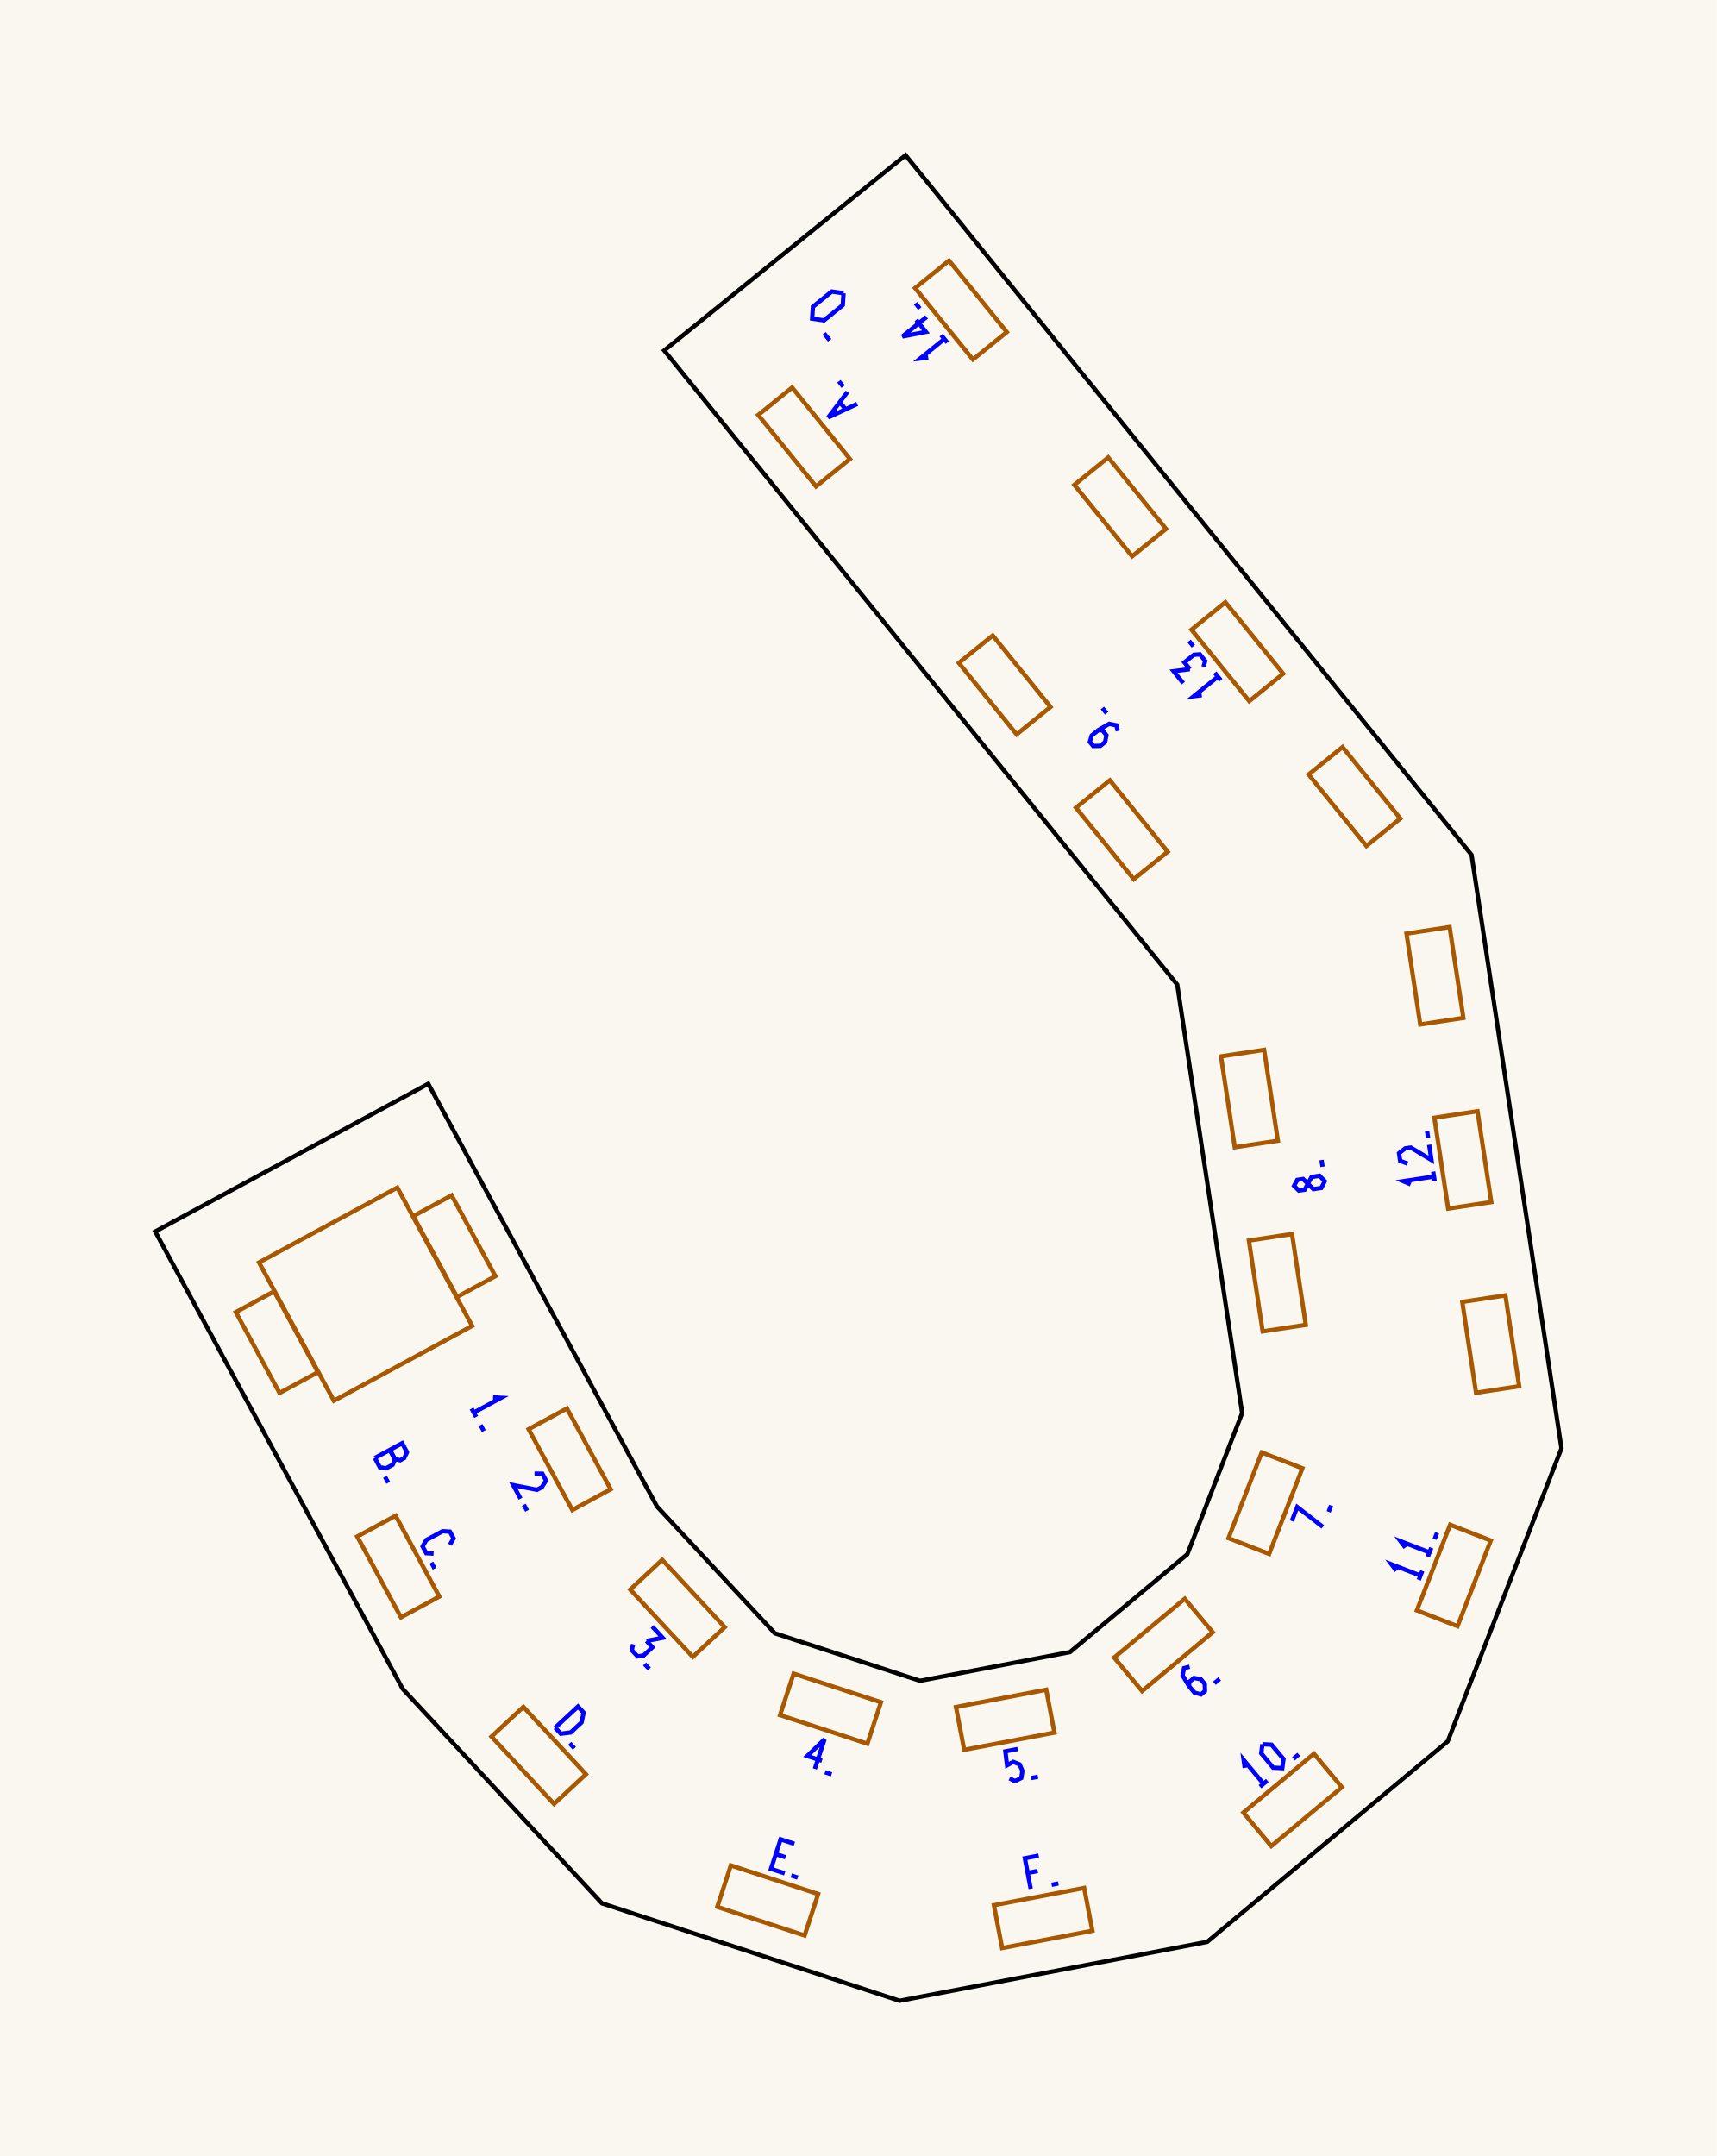
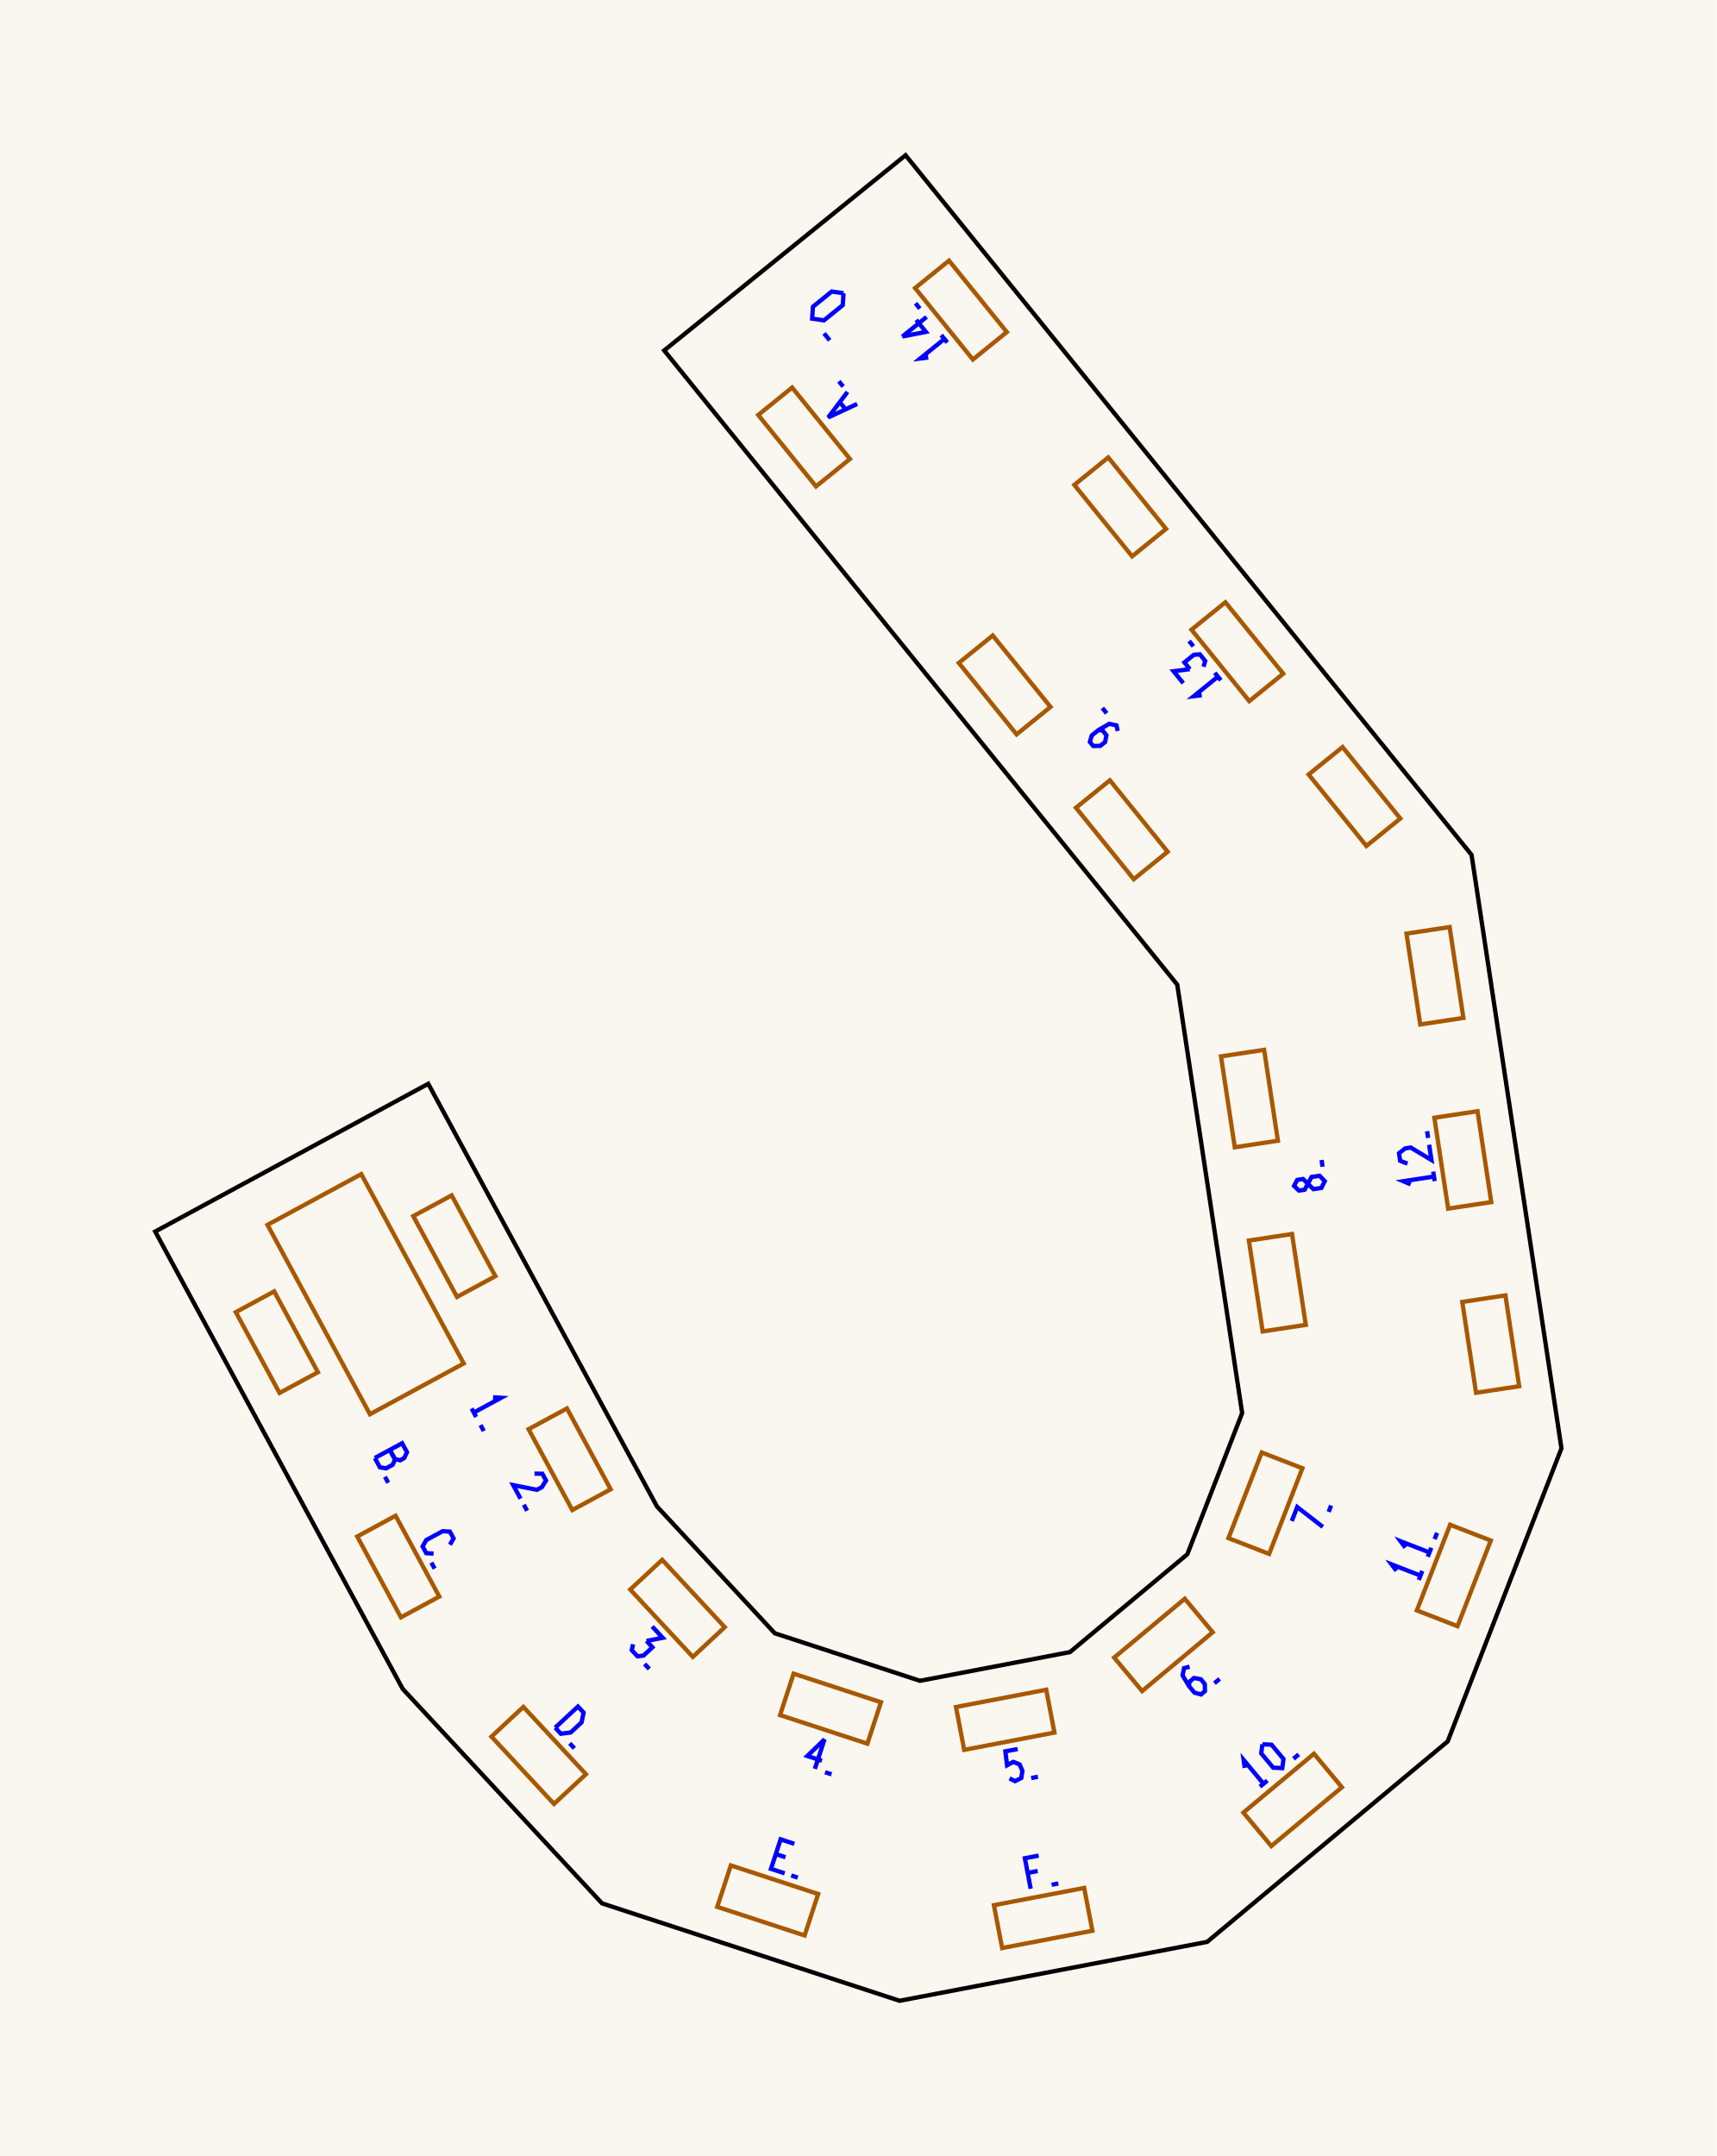
<svg xmlns="http://www.w3.org/2000/svg" width="110.60mm" height="138.90mm" viewBox="0 0 110.60 138.90">
  <rect x="0.0" y="0.0" width="110.6" height="138.9" fill="#faf7f0" />
  <g id="numbers" fill="none" stroke="#0000ff" stroke-width="0.278">
    <path d="M 31.766,90.021 L 32.283,90.052 L 30.524,91.004" />
    <path d="M 30.382,90.742 L 30.677,91.287" />
    <path d="M 30.959,91.808 L 31.169,92.195" />
    <path d="M 34.437,94.937 L 34.942,94.946 L 35.178,95.382 L 34.909,95.810 L 34.592,95.981 L 33.065,95.680 L 33.537,96.552" />
    <path d="M 33.748,96.942 L 33.957,97.329" />
    <path d="M 42.017,104.786 L 42.692,105.513 L 41.653,105.717" />
    <path d="M 41.653,105.717 L 42.033,106.126 L 41.461,106.657 L 41.075,106.711 L 40.703,106.311 L 40.786,105.930" />
    <path d="M 41.529,107.200 L 41.829,107.522" />
    <path d="M 52.497,113.960 L 53.119,112.059 L 52.012,113.128 L 52.955,113.436" />
    <path d="M 53.154,114.175 L 53.573,114.312" />
    <path d="M 65.564,112.680 L 64.772,112.832 L 64.881,113.727 L 65.281,113.508 L 65.691,113.674 L 65.871,114.087 L 65.796,114.550 L 65.392,114.749 L 65.042,114.572" />
    <path d="M 66.437,114.549 L 66.869,114.466" />
    <path d="M 76.644,107.378 L 76.284,107.469 L 76.190,107.938 L 76.607,108.632 L 76.953,109.047 L 77.374,109.164 L 77.631,108.950 L 77.620,108.491 L 77.364,108.184 L 76.927,108.105 L 76.622,108.359 L 76.607,108.632" />
    <path d="M 78.239,108.443 L 78.577,108.162" />
    <path d="M 83.226,97.993 L 83.576,97.091 L 85.225,98.370" />
    <path d="M 85.601,97.401 L 85.760,96.991" />
    <path d="M 84.262,76.263 L 84.057,76.645 L 83.681,76.702 L 83.372,76.398 L 83.577,76.015 L 83.953,75.959 L 84.262,76.263 L 84.618,76.610 L 85.132,76.532 L 85.350,76.098 L 85.013,75.748 L 84.499,75.826 L 84.262,76.263" />
    <path d="M 85.209,75.169 L 85.143,74.734" />
    <path d="M 72.015,47.094 L 71.928,46.733 L 71.461,46.633 L 70.761,47.040 L 70.341,47.379 L 70.217,47.798 L 70.428,48.059 L 70.887,48.054 L 71.198,47.802 L 71.283,47.367 L 71.034,47.058 L 70.761,47.040" />
    <path d="M 71.298,45.954 L 71.021,45.612" />
    <path d="M 55.225,26.022 L 53.359,26.894 L 54.601,25.251" />
    <path d="M 54.479,26.371 L 54.104,25.908" />
    <path d="M 54.322,24.906 L 54.046,24.563" />
    <path d="M 24.149,93.931 L 25.908,92.980 L 26.221,93.558 L 26.040,93.938 L 25.776,94.080 L 25.429,93.986 L 25.116,93.408" />
    <path d="M 25.116,93.408 L 25.453,94.030 L 25.295,94.369 L 24.873,94.597 L 24.474,94.531 L 24.149,93.931" />
    <path d="M 24.803,95.140 L 25.012,95.527" />
    <path d="M 28.988,99.520 L 29.222,99.111 L 28.986,98.675 L 28.516,98.648 L 27.461,99.219 L 27.227,99.627 L 27.463,100.063 L 27.933,100.091" />
    <path d="M 27.792,100.672 L 28.002,101.059" />
    <path d="M 35.770,111.305 L 37.235,109.944 L 37.598,110.334 L 37.470,110.961 L 36.767,111.614 L 36.133,111.696 L 35.770,111.305" />
    <path d="M 36.705,112.312 L 37.005,112.634" />
    <path d="M 51.177,118.789 L 50.293,118.499 L 49.671,120.400 L 50.555,120.689" />
    <path d="M 49.982,119.450 L 50.606,119.654" />
    <path d="M 50.977,120.827 L 51.395,120.964" />
    <path d="M 66.917,119.548 L 66.028,119.718 L 66.404,121.683" />
    <path d="M 66.209,120.661 L 66.854,120.538" />
    <path d="M 67.754,121.424 L 68.186,121.341" />
    <path d="M 80.195,113.895 L 80.123,113.382 L 81.403,114.919" />
    <path d="M 81.175,115.109 L 81.651,114.712" />
    <path d="M 81.333,112.374 L 81.922,112.403 L 82.691,113.325 L 82.613,113.910 L 82.024,113.881 L 81.256,112.959 L 81.333,112.374" />
    <path d="M 83.335,113.308 L 83.673,113.026" />
    <path d="M 89.963,101.197 L 89.651,100.784 L 91.516,101.508" />
    <path d="M 91.408,101.785 L 91.632,101.207" />
    <path d="M 90.542,99.706 L 90.230,99.292 L 92.095,100.016" />
    <path d="M 91.987,100.294 L 92.212,99.716" />
    <path d="M 92.426,99.163 L 92.585,98.753" />
    <path d="M 90.883,76.302 L 90.407,76.099 L 92.384,75.799" />
    <path d="M 92.429,76.093 L 92.336,75.480" />
    <path d="M 90.680,74.966 L 90.208,74.786 L 90.134,74.296 L 90.532,73.985 L 90.888,73.931 L 92.223,74.732 L 92.074,73.751" />
    <path d="M 92.008,73.312 L 91.942,72.877" />
    <path d="M 77.425,44.787 L 76.911,44.852 L 78.466,43.594" />
    <path d="M 78.653,43.825 L 78.263,43.343" />
    <path d="M 76.232,44.013 L 75.608,43.242 L 76.659,43.109" />
    <path d="M 76.659,43.109 L 76.308,42.676 L 76.915,42.185 L 77.304,42.157 L 77.647,42.582 L 77.538,42.956" />
    <path d="M 76.884,41.639 L 76.607,41.297" />
    <path d="M 59.802,23.030 L 59.288,23.094 L 60.843,21.836" />
    <path d="M 61.030,22.068 L 60.640,21.586" />
    <path d="M 59.696,20.419 L 58.142,21.677 L 59.651,21.381 L 59.027,20.609" />
    <path d="M 59.261,19.881 L 58.984,19.539" />
    <path d="M 54.346,18.893 L 54.296,19.658 L 53.083,20.640 L 52.324,20.528 L 52.374,19.762 L 53.586,18.781 L 54.346,18.893" />
    <path d="M 53.093,21.478 L 53.453,21.923" />
  </g>
  <g id="slots" fill="none" stroke="#a85800" stroke-width="0.278">
    <path d="M 29.098,77.011 L 31.915,82.218 L 29.444,83.555 L 26.626,78.349 Z" />
    <path d="M 36.526,90.739 L 39.344,95.945 L 36.872,97.283 L 34.055,92.076 Z" />
    <path d="M 42.662,100.493 L 46.692,104.830 L 44.634,106.743 L 40.603,102.406 Z" />
    <path d="M 51.130,107.825 L 56.756,109.667 L 55.882,112.337 L 50.255,110.495 Z" />
    <path d="M 61.590,109.974 L 67.404,108.861 L 67.933,111.621 L 62.119,112.734 Z" />
    <path d="M 71.783,106.789 L 76.330,102.998 L 78.129,105.157 L 73.582,108.947 Z" />
    <path d="M 79.145,99.095 L 81.288,93.576 L 83.908,94.593 L 81.765,100.112 Z" />
    <path d="M 81.349,85.776 L 80.462,79.922 L 83.241,79.501 L 84.127,85.355 Z" />
    <path d="M 79.552,73.911 L 78.665,68.058 L 81.443,67.637 L 82.330,73.490 Z" />
    <path d="M 73.044,56.641 L 69.320,52.038 L 71.505,50.271 L 75.228,54.873 Z" />
    <path d="M 65.496,47.311 L 61.773,42.709 L 63.958,40.942 L 67.681,45.544 Z" />
    <path d="M 52.573,31.337 L 48.850,26.735 L 51.034,24.967 L 54.758,29.570 Z" />
    <path d="M 17.664,83.198 L 20.482,88.405 L 18.010,89.742 L 15.193,84.535 Z" />
    <path d="M 25.486,97.652 L 28.303,102.859 L 25.832,104.196 L 23.015,98.990 Z" />
    <path d="M 33.720,109.968 L 37.750,114.304 L 35.692,116.217 L 31.662,111.881 Z" />
    <path d="M 47.085,120.180 L 52.711,122.021 L 51.837,124.692 L 46.211,122.850 Z" />
    <path d="M 64.035,122.742 L 69.850,121.629 L 70.378,124.388 L 64.564,125.502 Z" />
    <path d="M 80.106,116.775 L 84.654,112.984 L 86.453,115.143 L 81.905,118.933 Z" />
    <path d="M 91.283,103.751 L 93.426,98.232 L 96.045,99.249 L 93.902,104.768 Z" />
    <path d="M 95.096,89.729 L 94.210,83.876 L 96.988,83.455 L 97.875,89.308 Z" />
    <path d="M 93.299,77.864 L 92.412,72.011 L 95.191,71.590 L 96.077,77.444 Z" />
    <path d="M 91.502,66.000 L 90.615,60.147 L 93.393,59.726 L 94.280,65.579 Z" />
    <path d="M 88.033,54.500 L 84.310,49.897 L 86.495,48.130 L 90.218,52.733 Z" />
    <path d="M 80.486,45.171 L 76.763,40.568 L 78.947,38.801 L 82.671,43.403 Z" />
    <path d="M 72.939,35.841 L 69.215,31.239 L 71.400,29.471 L 75.123,34.074 Z" />
    <path d="M 62.680,23.161 L 58.956,18.558 L 61.141,16.791 L 64.864,21.393 Z" />
-     <path d="M 21.510,90.242 L 30.419,85.421 L 25.598,76.511 L 16.689,81.333 L 21.510,90.242 Z" />
+     <path d="M 23.834,91.111 L 29.876,87.841 L 23.275,75.643 L 17.233,78.912 L 23.834,91.111 Z" />
  </g>
  <g id="outlines" fill="none" stroke="#000000" stroke-width="0.278">
    <path d="M 10.000,79.341 L 19.518,96.931 L 25.945,108.808 L 38.786,122.624 L 57.958,128.900 L 77.772,125.105 L 93.269,112.189 L 100.599,93.308 L 94.807,55.075 L 70.921,25.549 L 58.342,10.000 L 42.793,22.579 L 55.372,38.128 L 75.846,63.435 L 80.027,91.035 L 76.495,100.134 L 68.936,106.434 L 59.271,108.285 L 49.918,105.224 L 42.326,97.054 L 37.108,87.412 L 27.590,69.823 Z" />
  </g>
</svg>
